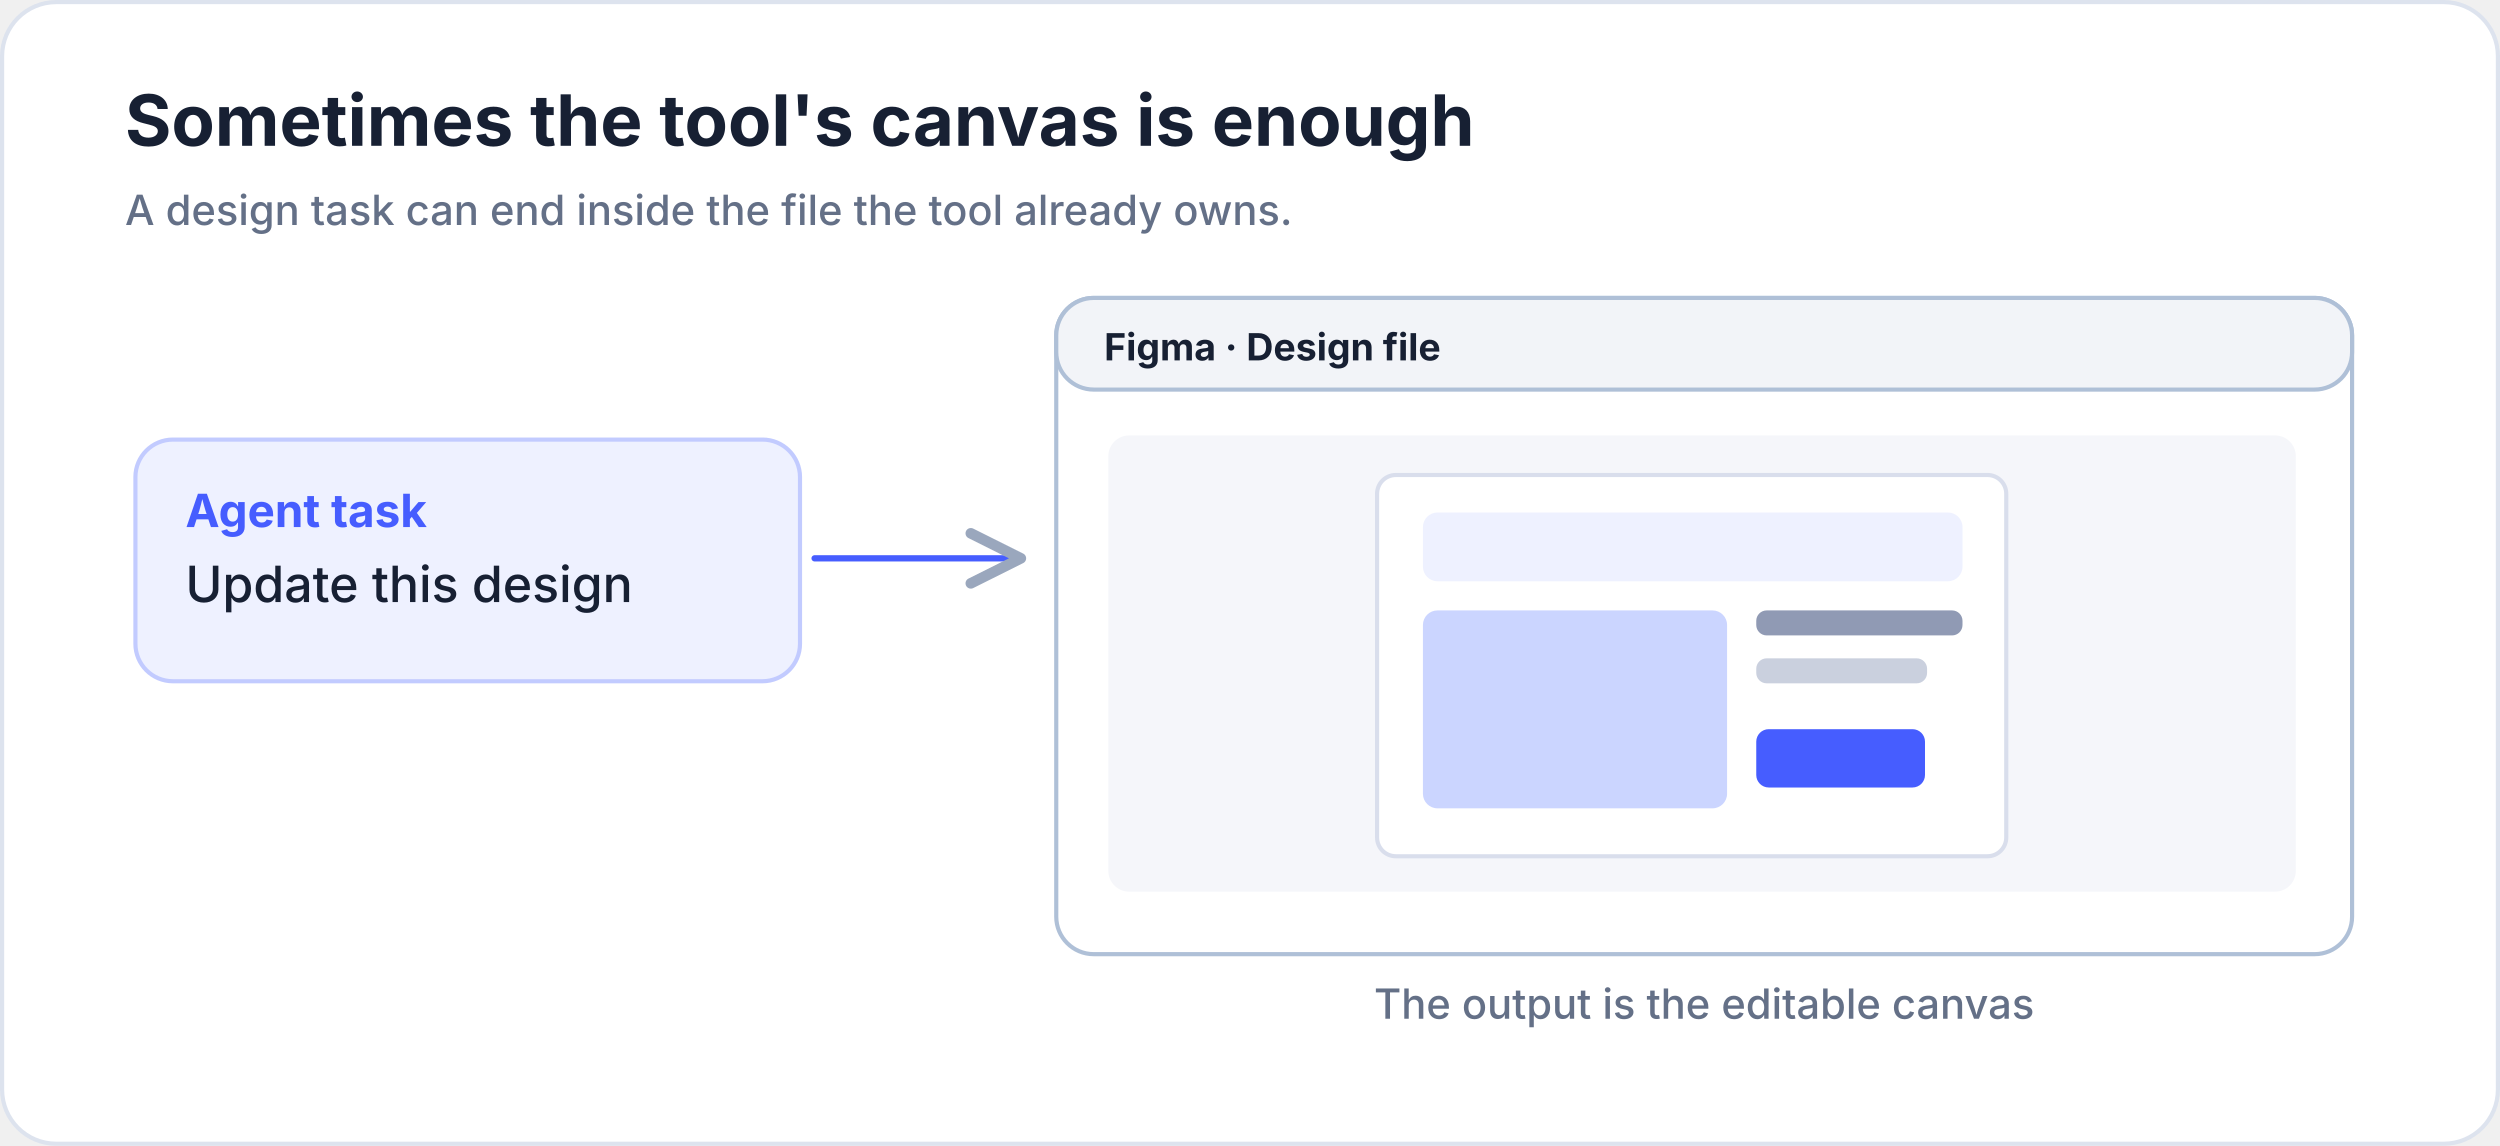
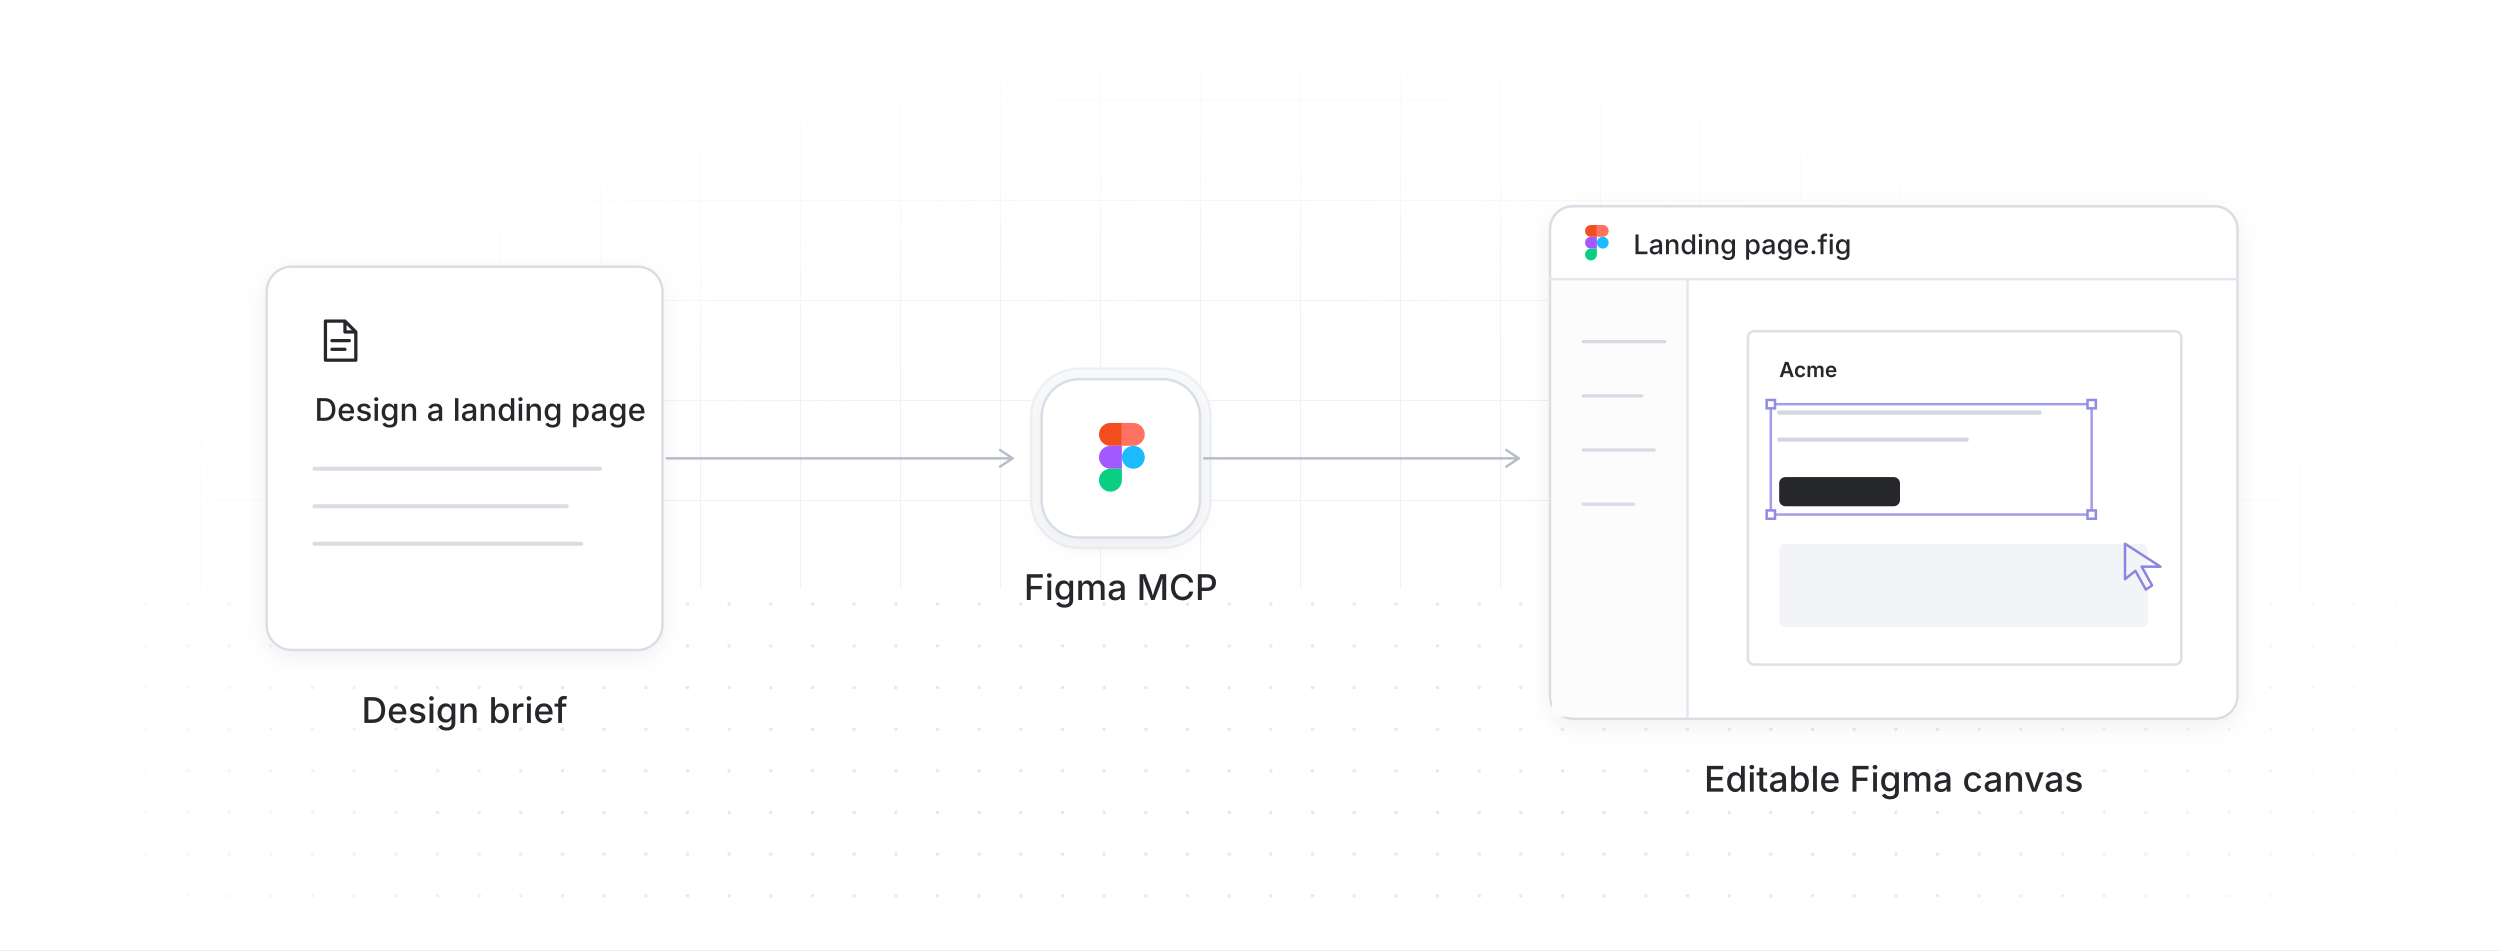
- <svg xmlns="http://www.w3.org/2000/svg" width="1200" height="550" viewBox="0 0 1200 550" role="img" aria-label="A design file fits within the Figma tool interface">
+ <svg xmlns="http://www.w3.org/2000/svg" width="1200" height="456" viewBox="0 0 1200 456" role="img" aria-label="A design brief passes through Figma MCP and becomes an editable file on the Figma canvas">
  <defs>
-     <marker id="arrow" markerWidth="10" markerHeight="10" refX="8" refY="5" orient="auto">
-       <path d="M1 1 L9 5 L1 9" fill="none" stroke="#9AA7BD" stroke-width="1.7" stroke-linecap="round" stroke-linejoin="round" />
-     </marker>
-     <linearGradient id="photo" x1="0" y1="0" x2="1" y2="1">
-       <stop stop-color="#B5D7CF" />
-       <stop offset=".52" stop-color="#E8E6CD" />
-       <stop offset="1" stop-color="#739F92" />
+     <pattern id="grid" width="48" height="48" patternUnits="userSpaceOnUse">
+       <path d="M48 0H0V48" fill="none" stroke="#ECEEF2" stroke-width="1" />
+     </pattern>
+     <pattern id="dots" width="20" height="20" patternUnits="userSpaceOnUse">
+       <circle cx="10" cy="10" r=".8" fill="#D7DBE2" />
+     </pattern>
+     <radialGradient id="fade">
+       <stop offset="55%" stop-color="white" />
+       <stop offset="100%" stop-color="black" />
+     </radialGradient>
+     <mask id="field">
+       <rect width="1200" height="700" fill="url(#fade)" />
+     </mask>
+     <filter id="lift" x="-30%" y="-30%" width="160%" height="170%">
+       <feDropShadow dx="0" dy="3" stdDeviation="5" flood-color="#222B49" flood-opacity=".06" />
+     </filter>
+     <linearGradient id="signal" x1="0" y1="0" x2="1" y2="1">
+       <stop stop-color="#9BE3D7" />
+       <stop offset="1" stop-color="#9F99EF" />
    </linearGradient>
  </defs>
-   <rect x="1" y="1" width="1198" height="548" rx="26" fill="#FFFFFF" stroke="#DDE3EE" stroke-width="2" />
-   <text x="60" y="70" text-anchor="start" fill="#172033" font-family="Inter, Arial, sans-serif" font-size="34" font-weight="700">Sometimes the tool's canvas is enough</text>
-   <text x="60" y="108" text-anchor="start" fill="#647087" font-family="Inter, Arial, sans-serif" font-size="20" font-weight="500">A design task can end inside the file the tool already owns.</text>
-   <rect x="65" y="211" width="319" height="116" rx="18" fill="#EEF1FF" stroke="#C2CBFF" stroke-width="2" />
-   <text x="89" y="253" text-anchor="start" fill="#465DFF" font-family="Inter, Arial, sans-serif" font-size="22" font-weight="700">Agent task</text>
-   <text x="89" y="289" text-anchor="start" fill="#172033" font-family="Inter, Arial, sans-serif" font-size="24" font-weight="550">Update this design</text>
-   <path d="M391 268 L487 268" fill="none" stroke="#465DFF" stroke-width="3" stroke-linecap="round" marker-end="url(#arrow)" />
-   <rect x="507" y="143" width="622" height="315" rx="18" fill="#FFFFFF" stroke="#AFC0D7" stroke-width="2" />
-   <rect x="507" y="143" width="622" height="44" rx="18" fill="#F2F4F8" stroke="#AFC0D7" stroke-width="2" />
-   <text x="530" y="173" text-anchor="start" fill="#172033" font-family="Inter, Arial, sans-serif" font-size="18" font-weight="650">Figma · Design file</text>
-   <rect x="532" y="209" width="570" height="219" rx="10" fill="#F5F6FA" stroke="none" stroke-width="0" />
-   <rect x="661" y="228" width="302" height="183" rx="9" fill="#FFFFFF" stroke="#D9DEEC" stroke-width="2" />
-   <rect x="683" y="246" width="259" height="33" rx="7" fill="#EEF1FF" stroke="none" stroke-width="0" />
-   <rect x="683" y="293" width="146" height="95" rx="7" fill="#CBD5FF" stroke="none" stroke-width="0" />
-   <rect x="843" y="293" width="99" height="12" rx="5" fill="#909AB4" stroke="none" stroke-width="0" />
-   <rect x="843" y="316" width="82" height="12" rx="5" fill="#CAD0DE" stroke="none" stroke-width="0" />
-   <rect x="843" y="350" width="81" height="28" rx="6" fill="#465DFF" stroke="none" stroke-width="0" />
-   <text x="818" y="489" text-anchor="middle" fill="#647087" font-family="Inter, Arial, sans-serif" font-size="20" font-weight="500">The output is the editable canvas</text>
+   <rect width="1200" height="456" fill="white" />
+   <g mask="url(#field)">
+     <rect x="24" y="24" width="1152" height="408" fill="url(#grid)" opacity=".8" />
+     <rect x="24" y="282.72" width="1152" height="149.28" fill="white" />
+     <rect x="24" y="282.72" width="1152" height="149.28" fill="url(#dots)" opacity=".75" />
+   </g>
+   <rect x="128" y="128" width="190" height="184" rx="12" fill="white" stroke="#D9DDE4" stroke-width="1.2" filter="url(#lift)" />
+   <g transform="translate(151 151) scale(1.041667)" fill="none" stroke="#25272B" stroke-width="1.5" stroke-linecap="round" stroke-linejoin="round">
+     <path d="M14 3H5v18h14V8Z M14 3v5h5 M8 12h8 M8 16h6" />
+   </g>
+   <text x="151" y="202" font-family="Inter, Arial, Helvetica, sans-serif" font-size="15" font-weight="500" text-anchor="start" fill="#25272B">Design a landing page</text>
+   <path d="M151 225H288M151 243H272M151 261H279" fill="none" stroke="#D9DDE4" stroke-width="2" stroke-linecap="round" stroke-linejoin="round" />
+   <text x="223" y="347" font-family="Inter, Arial, Helvetica, sans-serif" font-size="17" font-weight="500" text-anchor="middle" fill="#25272B">Design brief</text>
+   <path d="M320 220L486 220" fill="none" stroke="#B8BDC7" stroke-width="1.2" stroke-linecap="round" stroke-linejoin="round" />
+   <path d="M480 216L486 220L480 224" fill="none" stroke="#B8BDC7" stroke-width="1.2" stroke-linecap="round" stroke-linejoin="round" />
+   <rect x="495" y="177" width="86" height="86" rx="23" fill="#FAFBFD" stroke="#F0F1F4" stroke-width="1.2" />
+   <rect x="500" y="182" width="76" height="76" rx="18" fill="white" stroke="#D9DDE4" stroke-width="1.2" filter="url(#lift)" />
+   <g transform="translate(522 203) scale(1.375)" fill="none" stroke="#25272B" stroke-width="1.5" stroke-linecap="round" stroke-linejoin="round">
+     <path fill="#F24E1E" stroke="none" d="M4 4a4 4 0 0 1 4-4h4v8H8a4 4 0 0 1-4-4Z" />
+     <path fill="#FF7262" stroke="none" d="M12 0h4a4 4 0 0 1 0 8h-4Z" />
+     <circle fill="#1ABCFE" stroke="none" cx="16" cy="12" r="4" />
+     <path fill="#A259FF" stroke="none" d="M4 12a4 4 0 0 1 4-4h4v8H8a4 4 0 0 1-4-4Z" />
+     <path fill="#0ACF83" stroke="none" d="M8 16h4v4a4 4 0 1 1-4-4Z" />
+   </g>
+   <text x="538" y="288" font-family="Inter, Arial, Helvetica, sans-serif" font-size="17" font-weight="500" text-anchor="middle" fill="#25272B">Figma MCP</text>
+   <path d="M578 220L729 220" fill="none" stroke="#B8BDC7" stroke-width="1.2" stroke-linecap="round" stroke-linejoin="round" />
+   <path d="M723 216L729 220L723 224" fill="none" stroke="#B8BDC7" stroke-width="1.2" stroke-linecap="round" stroke-linejoin="round" />
+   <rect x="744" y="99" width="330" height="246" rx="11" fill="white" stroke="#D9DDE4" stroke-width="1.2" filter="url(#lift)" />
+   <path d="M744 134H1074" fill="none" stroke="#E4E7EC" stroke-width="1.2" stroke-linecap="round" stroke-linejoin="round" />
+   <g transform="translate(758 108) scale(0.7083333)" fill="none" stroke="#7B8089" stroke-width="1.5" stroke-linecap="round" stroke-linejoin="round">
+     <path fill="#F24E1E" stroke="none" d="M4 4a4 4 0 0 1 4-4h4v8H8a4 4 0 0 1-4-4Z" />
+     <path fill="#FF7262" stroke="none" d="M12 0h4a4 4 0 0 1 0 8h-4Z" />
+     <circle fill="#1ABCFE" stroke="none" cx="16" cy="12" r="4" />
+     <path fill="#A259FF" stroke="none" d="M4 12a4 4 0 0 1 4-4h4v8H8a4 4 0 0 1-4-4Z" />
+     <path fill="#0ACF83" stroke="none" d="M8 16h4v4a4 4 0 1 1-4-4Z" />
+   </g>
+   <text x="784" y="122" font-family="Inter, Arial, Helvetica, sans-serif" font-size="13" font-weight="500" text-anchor="start" fill="#25272B">Landing page.fig</text>
+   <rect x="745" y="135" width="65" height="209" rx="0" fill="#FCFCFD" stroke="none" stroke-width="1.2" />
+   <path d="M810 134V344" fill="none" stroke="#E4E7EC" stroke-width="1.2" stroke-linecap="round" stroke-linejoin="round" />
+   <path d="M760 164H799" fill="none" stroke="#D7DCE4" stroke-width="1.6" stroke-linecap="round" stroke-linejoin="round" />
+   <path d="M760 190H788" fill="none" stroke="#D7DCE4" stroke-width="1.6" stroke-linecap="round" stroke-linejoin="round" />
+   <path d="M760 216H794" fill="none" stroke="#D7DCE4" stroke-width="1.6" stroke-linecap="round" stroke-linejoin="round" />
+   <path d="M760 242H784" fill="none" stroke="#D7DCE4" stroke-width="1.6" stroke-linecap="round" stroke-linejoin="round" />
+   <rect x="839" y="159" width="208" height="160" rx="3" fill="white" stroke="#DCE0E7" stroke-width="1.2" />
+   <text x="854" y="181" font-family="Inter, Arial, Helvetica, sans-serif" font-size="10" font-weight="600" text-anchor="start" fill="#25272B">Acme</text>
+   <path d="M854 198H979M854 211H944" fill="none" stroke="#D2D7E0" stroke-width="2" stroke-linecap="round" stroke-linejoin="round" />
+   <rect x="854" y="229" width="58" height="14" rx="3" fill="#25272B" stroke="none" stroke-width="1.2" />
+   <rect x="854" y="261" width="177" height="40" rx="3" fill="#F3F4F8" stroke="none" stroke-width="1.2" />
+   <rect x="850" y="194" width="154" height="53" rx="1" fill="none" stroke="#A29CEA" stroke-width="1.2" />
+   <rect x="848" y="192" width="4" height="4" rx="0" fill="white" stroke="#928BE2" stroke-width="1.2" />
+   <rect x="848" y="245" width="4" height="4" rx="0" fill="white" stroke="#928BE2" stroke-width="1.2" />
+   <rect x="1002" y="192" width="4" height="4" rx="0" fill="white" stroke="#928BE2" stroke-width="1.2" />
+   <rect x="1002" y="245" width="4" height="4" rx="0" fill="white" stroke="#928BE2" stroke-width="1.2" />
+   <path d="M1020 261V278L1025 274L1030 283L1033 281L1028 272H1037Z" fill="none" stroke="#8C85DB" stroke-width="1.2" stroke-linecap="round" stroke-linejoin="round" />
+   <text x="909" y="380" font-family="Inter, Arial, Helvetica, sans-serif" font-size="17" font-weight="500" text-anchor="middle" fill="#25272B">Editable Figma canvas</text>
</svg>
